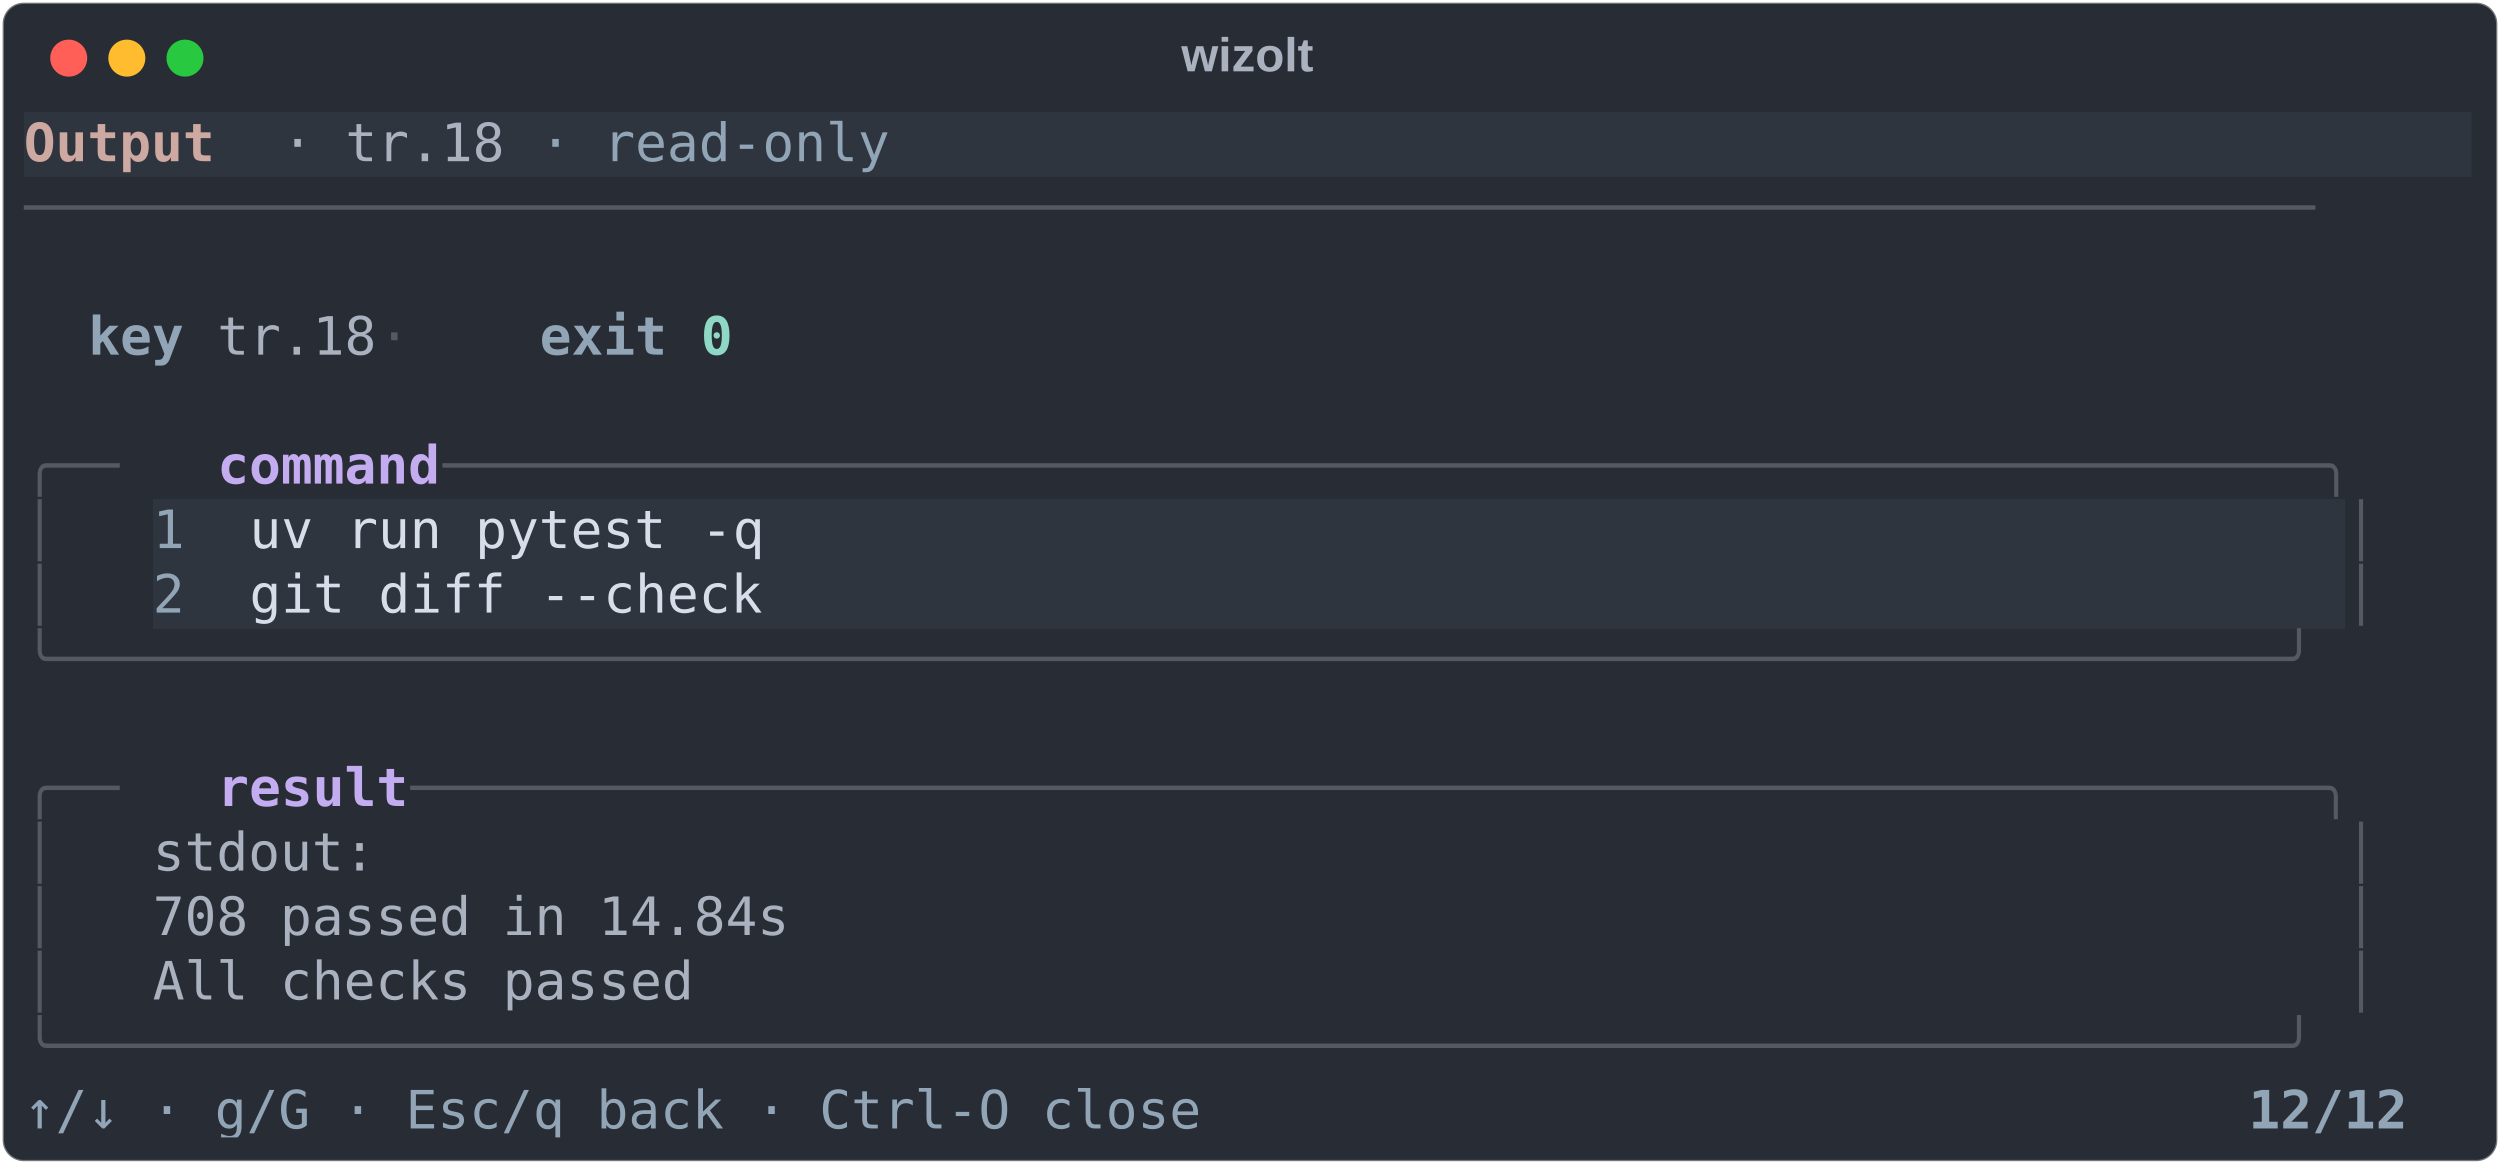
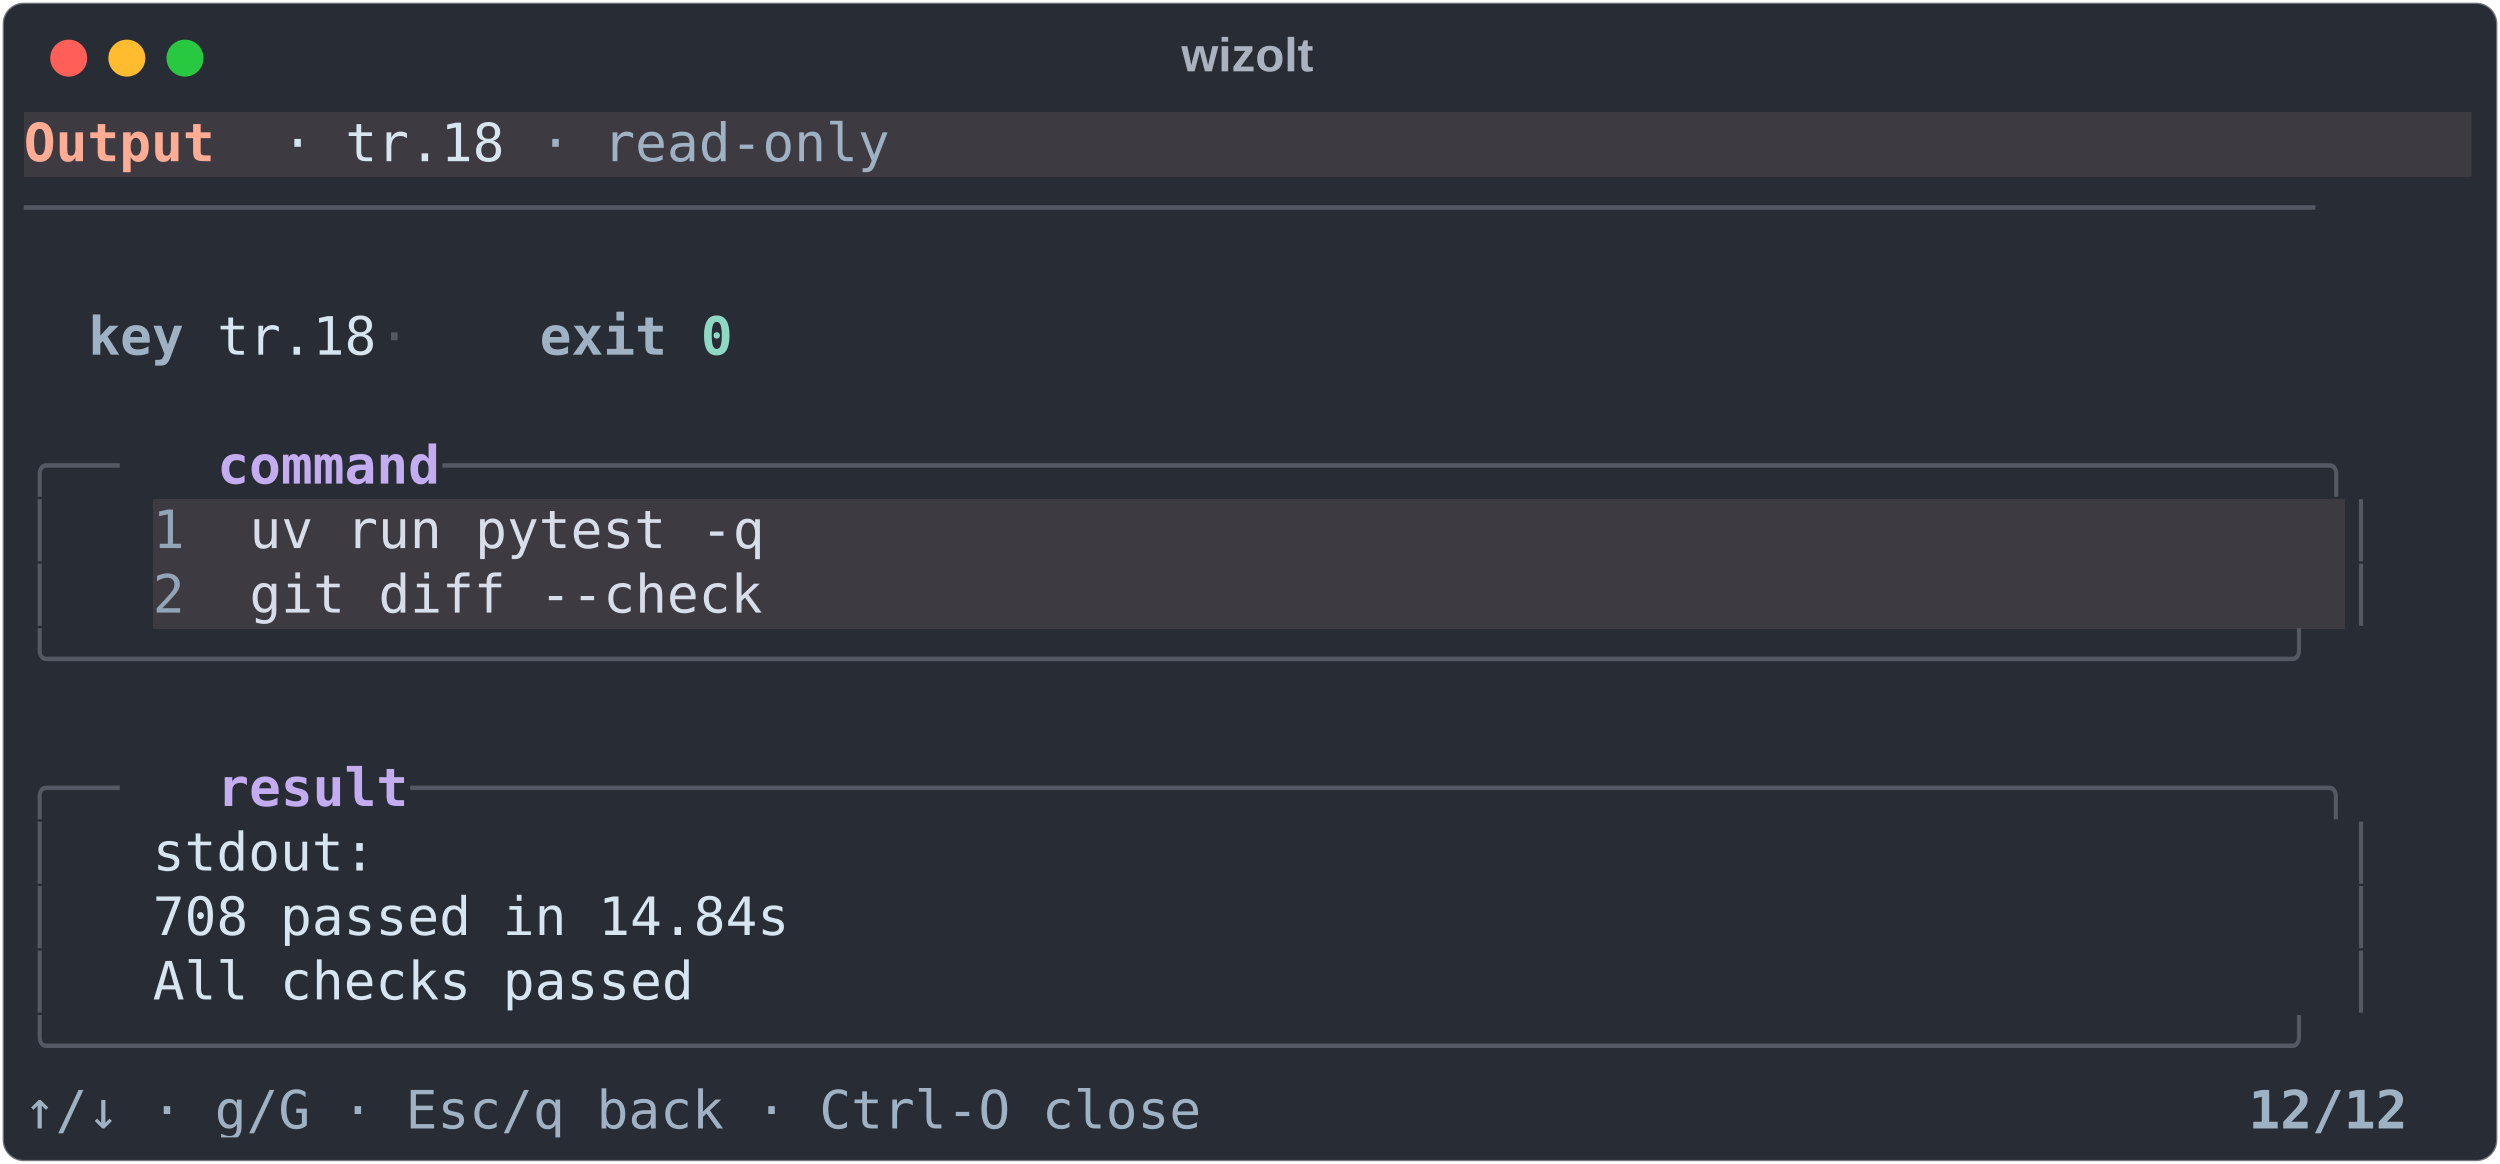
<svg xmlns="http://www.w3.org/2000/svg" class="rich-terminal" viewBox="0 0 946 440.4">
  <style>

    @font-face {
        font-family: "Fira Code";
        src: local("FiraCode-Regular"),
                url("https://cdnjs.cloudflare.com/ajax/libs/firacode/6.2.0/woff2/FiraCode-Regular.woff2") format("woff2"),
                url("https://cdnjs.cloudflare.com/ajax/libs/firacode/6.2.0/woff/FiraCode-Regular.woff") format("woff");
        font-style: normal;
        font-weight: 400;
    }
    @font-face {
        font-family: "Fira Code";
        src: local("FiraCode-Bold"),
                url("https://cdnjs.cloudflare.com/ajax/libs/firacode/6.2.0/woff2/FiraCode-Bold.woff2") format("woff2"),
                url("https://cdnjs.cloudflare.com/ajax/libs/firacode/6.2.0/woff/FiraCode-Bold.woff") format("woff");
        font-style: bold;
        font-weight: 700;
    }

    .tool-detail-bash-matrix {
        font-family: Fira Code, monospace;
        font-size: 20px;
        line-height: 24.4px;
        font-variant-east-asian: full-width;
    }

    .tool-detail-bash-title {
        font-size: 18px;
        font-weight: bold;
        font-family: arial;
    }

-     .tool-detail-bash-r1 { fill: #cda9a1;font-weight: bold }
- .tool-detail-bash-r2 { fill: #abb2bf }
- .tool-detail-bash-r3 { fill: #91a5b7 }
- .tool-detail-bash-r4 { fill: #545963 }
- .tool-detail-bash-r5 { fill: #91a5b7;font-weight: bold }
- .tool-detail-bash-r6 { fill: #8fd8c5;font-weight: bold }
- .tool-detail-bash-r7 { fill: #c4acf0;font-weight: bold }
- .tool-detail-bash-r8 { fill: #d8dee9 }
+     .tool-detail-bash-r1 { fill: #ffac95;font-weight: bold }
+ .tool-detail-bash-r2 { fill: #d7e5f1 }
+ .tool-detail-bash-r3 { fill: #9fb2c3 }
+ .tool-detail-bash-r4 { fill: #abb2bf }
+ .tool-detail-bash-r5 { fill: #545963 }
+ .tool-detail-bash-r6 { fill: #9fb2c3;font-weight: bold }
+ .tool-detail-bash-r7 { fill: #8fd8c5;font-weight: bold }
+ .tool-detail-bash-r8 { fill: #c4acf0;font-weight: bold }
+ .tool-detail-bash-r9 { fill: #91a5b7 }
+ .tool-detail-bash-r10 { fill: #d8dee9 }
    </style>
  <defs>
    <clipPath id="tool-detail-bash-clip-terminal">
      <rect x="0" y="0" width="926.2" height="389.4" />
    </clipPath>
    <clipPath id="tool-detail-bash-line-0">
      <rect x="0" y="1.5" width="927.2" height="24.65" />
    </clipPath>
    <clipPath id="tool-detail-bash-line-1">
      <rect x="0" y="25.9" width="927.2" height="24.65" />
    </clipPath>
    <clipPath id="tool-detail-bash-line-2">
      <rect x="0" y="50.3" width="927.2" height="24.65" />
    </clipPath>
    <clipPath id="tool-detail-bash-line-3">
      <rect x="0" y="74.7" width="927.2" height="24.65" />
    </clipPath>
    <clipPath id="tool-detail-bash-line-4">
      <rect x="0" y="99.1" width="927.2" height="24.65" />
    </clipPath>
    <clipPath id="tool-detail-bash-line-5">
      <rect x="0" y="123.5" width="927.2" height="24.65" />
    </clipPath>
    <clipPath id="tool-detail-bash-line-6">
      <rect x="0" y="147.9" width="927.2" height="24.65" />
    </clipPath>
    <clipPath id="tool-detail-bash-line-7">
      <rect x="0" y="172.3" width="927.2" height="24.65" />
    </clipPath>
    <clipPath id="tool-detail-bash-line-8">
      <rect x="0" y="196.7" width="927.2" height="24.65" />
    </clipPath>
    <clipPath id="tool-detail-bash-line-9">
      <rect x="0" y="221.1" width="927.2" height="24.65" />
    </clipPath>
    <clipPath id="tool-detail-bash-line-10">
      <rect x="0" y="245.5" width="927.2" height="24.65" />
    </clipPath>
    <clipPath id="tool-detail-bash-line-11">
      <rect x="0" y="269.9" width="927.2" height="24.65" />
    </clipPath>
    <clipPath id="tool-detail-bash-line-12">
      <rect x="0" y="294.3" width="927.2" height="24.65" />
    </clipPath>
    <clipPath id="tool-detail-bash-line-13">
      <rect x="0" y="318.7" width="927.2" height="24.65" />
    </clipPath>
    <clipPath id="tool-detail-bash-line-14">
      <rect x="0" y="343.1" width="927.2" height="24.65" />
    </clipPath>
  </defs>
  <rect fill="#282c34" stroke="rgba(255,255,255,0.35)" stroke-width="1" x="1" y="1" width="944" height="438.4" rx="8" />
  <text class="tool-detail-bash-title" fill="#abb2bf" text-anchor="middle" x="472" y="27">wizolt</text>
  <g transform="translate(26,22)">
    <circle cx="0" cy="0" r="7" fill="#ff5f57" />
    <circle cx="22" cy="0" r="7" fill="#febc2e" />
    <circle cx="44" cy="0" r="7" fill="#28c840" />
  </g>
  <g transform="translate(9, 41)" clip-path="url(#tool-detail-bash-clip-terminal)">
-     <rect fill="#2e353f" x="0" y="1.5" width="97.6" height="24.65" shape-rendering="crispEdges" />
-     <rect fill="#2e353f" x="97.6" y="1.5" width="97.6" height="24.65" shape-rendering="crispEdges" />
-     <rect fill="#2e353f" x="195.2" y="1.5" width="146.4" height="24.65" shape-rendering="crispEdges" />
-     <rect fill="#2e353f" x="341.6" y="1.5" width="585.6" height="24.65" shape-rendering="crispEdges" />
-     <rect fill="#2e353f" x="48.8" y="147.9" width="36.6" height="24.65" shape-rendering="crispEdges" />
-     <rect fill="#2e353f" x="85.4" y="147.9" width="24.4" height="24.65" shape-rendering="crispEdges" />
-     <rect fill="#2e353f" x="109.8" y="147.9" width="12.2" height="24.65" shape-rendering="crispEdges" />
-     <rect fill="#2e353f" x="122" y="147.9" width="36.6" height="24.65" shape-rendering="crispEdges" />
-     <rect fill="#2e353f" x="158.6" y="147.9" width="12.2" height="24.65" shape-rendering="crispEdges" />
-     <rect fill="#2e353f" x="170.8" y="147.9" width="73.2" height="24.65" shape-rendering="crispEdges" />
-     <rect fill="#2e353f" x="244" y="147.9" width="12.2" height="24.65" shape-rendering="crispEdges" />
-     <rect fill="#2e353f" x="256.2" y="147.9" width="24.4" height="24.65" shape-rendering="crispEdges" />
-     <rect fill="#2e353f" x="280.6" y="147.9" width="597.8" height="24.65" shape-rendering="crispEdges" />
-     <rect fill="#2e353f" x="48.8" y="172.3" width="36.6" height="24.65" shape-rendering="crispEdges" />
-     <rect fill="#2e353f" x="85.4" y="172.3" width="36.6" height="24.65" shape-rendering="crispEdges" />
-     <rect fill="#2e353f" x="122" y="172.3" width="12.2" height="24.65" shape-rendering="crispEdges" />
-     <rect fill="#2e353f" x="134.2" y="172.3" width="48.8" height="24.65" shape-rendering="crispEdges" />
-     <rect fill="#2e353f" x="183" y="172.3" width="12.2" height="24.65" shape-rendering="crispEdges" />
-     <rect fill="#2e353f" x="195.2" y="172.3" width="85.4" height="24.65" shape-rendering="crispEdges" />
-     <rect fill="#2e353f" x="280.6" y="172.3" width="597.8" height="24.65" shape-rendering="crispEdges" />
+     <rect fill="#3e3a41" x="0" y="1.5" width="97.6" height="24.65" shape-rendering="crispEdges" />
+     <rect fill="#3e3a41" x="97.6" y="1.5" width="97.6" height="24.65" shape-rendering="crispEdges" />
+     <rect fill="#3e3a41" x="195.2" y="1.5" width="146.4" height="24.65" shape-rendering="crispEdges" />
+     <rect fill="#3e3a41" x="341.6" y="1.5" width="585.6" height="24.65" shape-rendering="crispEdges" />
+     <rect fill="#3e3a41" x="48.8" y="147.9" width="36.6" height="24.65" shape-rendering="crispEdges" />
+     <rect fill="#3e3a41" x="85.4" y="147.9" width="24.4" height="24.65" shape-rendering="crispEdges" />
+     <rect fill="#3e3a41" x="109.8" y="147.9" width="12.2" height="24.65" shape-rendering="crispEdges" />
+     <rect fill="#3e3a41" x="122" y="147.9" width="36.6" height="24.65" shape-rendering="crispEdges" />
+     <rect fill="#3e3a41" x="158.6" y="147.9" width="12.2" height="24.65" shape-rendering="crispEdges" />
+     <rect fill="#3e3a41" x="170.8" y="147.9" width="73.2" height="24.65" shape-rendering="crispEdges" />
+     <rect fill="#3e3a41" x="244" y="147.9" width="12.2" height="24.65" shape-rendering="crispEdges" />
+     <rect fill="#3e3a41" x="256.2" y="147.9" width="24.4" height="24.65" shape-rendering="crispEdges" />
+     <rect fill="#3e3a41" x="280.6" y="147.9" width="597.8" height="24.65" shape-rendering="crispEdges" />
+     <rect fill="#3e3a41" x="48.8" y="172.3" width="36.6" height="24.65" shape-rendering="crispEdges" />
+     <rect fill="#3e3a41" x="85.4" y="172.3" width="36.6" height="24.65" shape-rendering="crispEdges" />
+     <rect fill="#3e3a41" x="122" y="172.3" width="12.2" height="24.65" shape-rendering="crispEdges" />
+     <rect fill="#3e3a41" x="134.2" y="172.3" width="48.8" height="24.65" shape-rendering="crispEdges" />
+     <rect fill="#3e3a41" x="183" y="172.3" width="12.2" height="24.65" shape-rendering="crispEdges" />
+     <rect fill="#3e3a41" x="195.2" y="172.3" width="85.4" height="24.65" shape-rendering="crispEdges" />
+     <rect fill="#3e3a41" x="280.6" y="172.3" width="597.8" height="24.65" shape-rendering="crispEdges" />
    <g class="tool-detail-bash-matrix">
      <text class="tool-detail-bash-r1" x="0" y="20" textLength="97.6" clip-path="url(#tool-detail-bash-line-0)">  Output</text>
      <text class="tool-detail-bash-r2" x="97.6" y="20" textLength="97.6" clip-path="url(#tool-detail-bash-line-0)"> · tr.18</text>
      <text class="tool-detail-bash-r3" x="195.2" y="20" textLength="146.4" clip-path="url(#tool-detail-bash-line-0)"> · read-only</text>
-       <text class="tool-detail-bash-r2" x="927.2" y="20" textLength="12.2" clip-path="url(#tool-detail-bash-line-0)">
+       <text class="tool-detail-bash-r4" x="927.2" y="20" textLength="12.2" clip-path="url(#tool-detail-bash-line-0)">
</text>
-       <text class="tool-detail-bash-r4" x="0" y="44.4" textLength="902.8" clip-path="url(#tool-detail-bash-line-1)">  ────────────────────────────────────────────────────────────────────────</text>
-       <text class="tool-detail-bash-r2" x="927.2" y="44.4" textLength="12.2" clip-path="url(#tool-detail-bash-line-1)">
+       <text class="tool-detail-bash-r5" x="0" y="44.4" textLength="902.8" clip-path="url(#tool-detail-bash-line-1)">  ────────────────────────────────────────────────────────────────────────</text>
+       <text class="tool-detail-bash-r4" x="927.2" y="44.4" textLength="12.2" clip-path="url(#tool-detail-bash-line-1)">
</text>
-       <text class="tool-detail-bash-r2" x="927.2" y="68.8" textLength="12.2" clip-path="url(#tool-detail-bash-line-2)">
+       <text class="tool-detail-bash-r4" x="927.2" y="68.8" textLength="12.2" clip-path="url(#tool-detail-bash-line-2)">
</text>
-       <text class="tool-detail-bash-r5" x="24.4" y="93.2" textLength="48.8" clip-path="url(#tool-detail-bash-line-3)">key </text>
+       <text class="tool-detail-bash-r6" x="24.4" y="93.2" textLength="48.8" clip-path="url(#tool-detail-bash-line-3)">key </text>
      <text class="tool-detail-bash-r2" x="73.2" y="93.2" textLength="61" clip-path="url(#tool-detail-bash-line-3)">tr.18</text>
-       <text class="tool-detail-bash-r4" x="134.2" y="93.2" textLength="61" clip-path="url(#tool-detail-bash-line-3)">  ·  </text>
-       <text class="tool-detail-bash-r5" x="195.2" y="93.2" textLength="61" clip-path="url(#tool-detail-bash-line-3)">exit </text>
-       <text class="tool-detail-bash-r6" x="256.2" y="93.2" textLength="12.2" clip-path="url(#tool-detail-bash-line-3)">0</text>
-       <text class="tool-detail-bash-r2" x="927.2" y="93.2" textLength="12.2" clip-path="url(#tool-detail-bash-line-3)">
+       <text class="tool-detail-bash-r5" x="134.2" y="93.2" textLength="61" clip-path="url(#tool-detail-bash-line-3)">  ·  </text>
+       <text class="tool-detail-bash-r6" x="195.2" y="93.2" textLength="61" clip-path="url(#tool-detail-bash-line-3)">exit </text>
+       <text class="tool-detail-bash-r7" x="256.2" y="93.2" textLength="12.2" clip-path="url(#tool-detail-bash-line-3)">0</text>
+       <text class="tool-detail-bash-r4" x="927.2" y="93.2" textLength="12.2" clip-path="url(#tool-detail-bash-line-3)">
</text>
-       <text class="tool-detail-bash-r2" x="927.2" y="117.6" textLength="12.2" clip-path="url(#tool-detail-bash-line-4)">
+       <text class="tool-detail-bash-r4" x="927.2" y="117.6" textLength="12.2" clip-path="url(#tool-detail-bash-line-4)">
</text>
-       <text class="tool-detail-bash-r4" x="0" y="142" textLength="73.2" clip-path="url(#tool-detail-bash-line-5)">  ╭── </text>
-       <text class="tool-detail-bash-r7" x="73.2" y="142" textLength="85.4" clip-path="url(#tool-detail-bash-line-5)">command</text>
-       <text class="tool-detail-bash-r4" x="158.6" y="142" textLength="744.2" clip-path="url(#tool-detail-bash-line-5)"> ───────────────────────────────────────────────────────────╮</text>
-       <text class="tool-detail-bash-r2" x="927.2" y="142" textLength="12.2" clip-path="url(#tool-detail-bash-line-5)">
+       <text class="tool-detail-bash-r5" x="0" y="142" textLength="73.2" clip-path="url(#tool-detail-bash-line-5)">  ╭── </text>
+       <text class="tool-detail-bash-r8" x="73.2" y="142" textLength="85.4" clip-path="url(#tool-detail-bash-line-5)">command</text>
+       <text class="tool-detail-bash-r5" x="158.6" y="142" textLength="744.2" clip-path="url(#tool-detail-bash-line-5)"> ───────────────────────────────────────────────────────────╮</text>
+       <text class="tool-detail-bash-r4" x="927.2" y="142" textLength="12.2" clip-path="url(#tool-detail-bash-line-5)">
</text>
-       <text class="tool-detail-bash-r4" x="0" y="166.4" textLength="48.8" clip-path="url(#tool-detail-bash-line-6)">  │ </text>
-       <text class="tool-detail-bash-r3" x="48.8" y="166.4" textLength="36.6" clip-path="url(#tool-detail-bash-line-6)">1  </text>
-       <text class="tool-detail-bash-r8" x="85.4" y="166.4" textLength="24.4" clip-path="url(#tool-detail-bash-line-6)">uv</text>
-       <text class="tool-detail-bash-r8" x="122" y="166.4" textLength="36.6" clip-path="url(#tool-detail-bash-line-6)">run</text>
-       <text class="tool-detail-bash-r8" x="170.8" y="166.4" textLength="73.2" clip-path="url(#tool-detail-bash-line-6)">pytest</text>
-       <text class="tool-detail-bash-r8" x="256.2" y="166.4" textLength="24.4" clip-path="url(#tool-detail-bash-line-6)">-q</text>
-       <text class="tool-detail-bash-r4" x="878.4" y="166.4" textLength="24.4" clip-path="url(#tool-detail-bash-line-6)"> │</text>
-       <text class="tool-detail-bash-r2" x="927.2" y="166.4" textLength="12.2" clip-path="url(#tool-detail-bash-line-6)">
+       <text class="tool-detail-bash-r5" x="0" y="166.4" textLength="48.8" clip-path="url(#tool-detail-bash-line-6)">  │ </text>
+       <text class="tool-detail-bash-r9" x="48.8" y="166.4" textLength="36.6" clip-path="url(#tool-detail-bash-line-6)">1  </text>
+       <text class="tool-detail-bash-r10" x="85.4" y="166.4" textLength="24.4" clip-path="url(#tool-detail-bash-line-6)">uv</text>
+       <text class="tool-detail-bash-r10" x="122" y="166.4" textLength="36.6" clip-path="url(#tool-detail-bash-line-6)">run</text>
+       <text class="tool-detail-bash-r10" x="170.8" y="166.4" textLength="73.2" clip-path="url(#tool-detail-bash-line-6)">pytest</text>
+       <text class="tool-detail-bash-r10" x="256.2" y="166.4" textLength="24.4" clip-path="url(#tool-detail-bash-line-6)">-q</text>
+       <text class="tool-detail-bash-r5" x="878.4" y="166.4" textLength="24.4" clip-path="url(#tool-detail-bash-line-6)"> │</text>
+       <text class="tool-detail-bash-r4" x="927.2" y="166.4" textLength="12.2" clip-path="url(#tool-detail-bash-line-6)">
</text>
-       <text class="tool-detail-bash-r4" x="0" y="190.8" textLength="48.8" clip-path="url(#tool-detail-bash-line-7)">  │ </text>
-       <text class="tool-detail-bash-r3" x="48.8" y="190.8" textLength="36.6" clip-path="url(#tool-detail-bash-line-7)">2  </text>
-       <text class="tool-detail-bash-r8" x="85.4" y="190.8" textLength="36.6" clip-path="url(#tool-detail-bash-line-7)">git</text>
-       <text class="tool-detail-bash-r8" x="134.2" y="190.8" textLength="48.8" clip-path="url(#tool-detail-bash-line-7)">diff</text>
-       <text class="tool-detail-bash-r8" x="195.2" y="190.8" textLength="85.4" clip-path="url(#tool-detail-bash-line-7)">--check</text>
-       <text class="tool-detail-bash-r4" x="878.4" y="190.8" textLength="24.4" clip-path="url(#tool-detail-bash-line-7)"> │</text>
-       <text class="tool-detail-bash-r2" x="927.2" y="190.8" textLength="12.2" clip-path="url(#tool-detail-bash-line-7)">
+       <text class="tool-detail-bash-r5" x="0" y="190.8" textLength="48.8" clip-path="url(#tool-detail-bash-line-7)">  │ </text>
+       <text class="tool-detail-bash-r9" x="48.8" y="190.8" textLength="36.6" clip-path="url(#tool-detail-bash-line-7)">2  </text>
+       <text class="tool-detail-bash-r10" x="85.4" y="190.8" textLength="36.6" clip-path="url(#tool-detail-bash-line-7)">git</text>
+       <text class="tool-detail-bash-r10" x="134.2" y="190.8" textLength="48.8" clip-path="url(#tool-detail-bash-line-7)">diff</text>
+       <text class="tool-detail-bash-r10" x="195.2" y="190.8" textLength="85.4" clip-path="url(#tool-detail-bash-line-7)">--check</text>
+       <text class="tool-detail-bash-r5" x="878.4" y="190.8" textLength="24.4" clip-path="url(#tool-detail-bash-line-7)"> │</text>
+       <text class="tool-detail-bash-r4" x="927.2" y="190.8" textLength="12.2" clip-path="url(#tool-detail-bash-line-7)">
</text>
-       <text class="tool-detail-bash-r4" x="0" y="215.2" textLength="902.8" clip-path="url(#tool-detail-bash-line-8)">  ╰──────────────────────────────────────────────────────────────────────╯</text>
-       <text class="tool-detail-bash-r2" x="927.2" y="215.2" textLength="12.2" clip-path="url(#tool-detail-bash-line-8)">
+       <text class="tool-detail-bash-r5" x="0" y="215.2" textLength="902.8" clip-path="url(#tool-detail-bash-line-8)">  ╰──────────────────────────────────────────────────────────────────────╯</text>
+       <text class="tool-detail-bash-r4" x="927.2" y="215.2" textLength="12.2" clip-path="url(#tool-detail-bash-line-8)">
</text>
-       <text class="tool-detail-bash-r2" x="927.2" y="239.6" textLength="12.2" clip-path="url(#tool-detail-bash-line-9)">
+       <text class="tool-detail-bash-r4" x="927.2" y="239.6" textLength="12.2" clip-path="url(#tool-detail-bash-line-9)">
</text>
-       <text class="tool-detail-bash-r4" x="0" y="264" textLength="73.2" clip-path="url(#tool-detail-bash-line-10)">  ╭── </text>
-       <text class="tool-detail-bash-r7" x="73.2" y="264" textLength="73.2" clip-path="url(#tool-detail-bash-line-10)">result</text>
-       <text class="tool-detail-bash-r4" x="146.4" y="264" textLength="756.4" clip-path="url(#tool-detail-bash-line-10)"> ────────────────────────────────────────────────────────────╮</text>
-       <text class="tool-detail-bash-r2" x="927.2" y="264" textLength="12.2" clip-path="url(#tool-detail-bash-line-10)">
+       <text class="tool-detail-bash-r5" x="0" y="264" textLength="73.2" clip-path="url(#tool-detail-bash-line-10)">  ╭── </text>
+       <text class="tool-detail-bash-r8" x="73.2" y="264" textLength="73.2" clip-path="url(#tool-detail-bash-line-10)">result</text>
+       <text class="tool-detail-bash-r5" x="146.4" y="264" textLength="756.4" clip-path="url(#tool-detail-bash-line-10)"> ────────────────────────────────────────────────────────────╮</text>
+       <text class="tool-detail-bash-r4" x="927.2" y="264" textLength="12.2" clip-path="url(#tool-detail-bash-line-10)">
</text>
-       <text class="tool-detail-bash-r4" x="0" y="288.4" textLength="48.8" clip-path="url(#tool-detail-bash-line-11)">  │ </text>
+       <text class="tool-detail-bash-r5" x="0" y="288.4" textLength="48.8" clip-path="url(#tool-detail-bash-line-11)">  │ </text>
      <text class="tool-detail-bash-r2" x="48.8" y="288.4" textLength="829.6" clip-path="url(#tool-detail-bash-line-11)">stdout:                                                             </text>
-       <text class="tool-detail-bash-r4" x="878.4" y="288.4" textLength="24.4" clip-path="url(#tool-detail-bash-line-11)"> │</text>
-       <text class="tool-detail-bash-r2" x="927.2" y="288.4" textLength="12.2" clip-path="url(#tool-detail-bash-line-11)">
+       <text class="tool-detail-bash-r5" x="878.4" y="288.4" textLength="24.4" clip-path="url(#tool-detail-bash-line-11)"> │</text>
+       <text class="tool-detail-bash-r4" x="927.2" y="288.4" textLength="12.2" clip-path="url(#tool-detail-bash-line-11)">
</text>
-       <text class="tool-detail-bash-r4" x="0" y="312.8" textLength="48.8" clip-path="url(#tool-detail-bash-line-12)">  │ </text>
+       <text class="tool-detail-bash-r5" x="0" y="312.8" textLength="48.8" clip-path="url(#tool-detail-bash-line-12)">  │ </text>
      <text class="tool-detail-bash-r2" x="48.8" y="312.8" textLength="829.6" clip-path="url(#tool-detail-bash-line-12)">  708 passed in 14.84s                                              </text>
-       <text class="tool-detail-bash-r4" x="878.4" y="312.8" textLength="24.4" clip-path="url(#tool-detail-bash-line-12)"> │</text>
-       <text class="tool-detail-bash-r2" x="927.2" y="312.8" textLength="12.2" clip-path="url(#tool-detail-bash-line-12)">
+       <text class="tool-detail-bash-r5" x="878.4" y="312.8" textLength="24.4" clip-path="url(#tool-detail-bash-line-12)"> │</text>
+       <text class="tool-detail-bash-r4" x="927.2" y="312.8" textLength="12.2" clip-path="url(#tool-detail-bash-line-12)">
</text>
-       <text class="tool-detail-bash-r4" x="0" y="337.2" textLength="48.8" clip-path="url(#tool-detail-bash-line-13)">  │ </text>
+       <text class="tool-detail-bash-r5" x="0" y="337.2" textLength="48.8" clip-path="url(#tool-detail-bash-line-13)">  │ </text>
      <text class="tool-detail-bash-r2" x="48.8" y="337.2" textLength="829.6" clip-path="url(#tool-detail-bash-line-13)">  All checks passed                                                 </text>
-       <text class="tool-detail-bash-r4" x="878.4" y="337.2" textLength="24.4" clip-path="url(#tool-detail-bash-line-13)"> │</text>
-       <text class="tool-detail-bash-r2" x="927.2" y="337.2" textLength="12.2" clip-path="url(#tool-detail-bash-line-13)">
+       <text class="tool-detail-bash-r5" x="878.4" y="337.2" textLength="24.4" clip-path="url(#tool-detail-bash-line-13)"> │</text>
+       <text class="tool-detail-bash-r4" x="927.2" y="337.2" textLength="12.2" clip-path="url(#tool-detail-bash-line-13)">
</text>
-       <text class="tool-detail-bash-r4" x="0" y="361.6" textLength="902.8" clip-path="url(#tool-detail-bash-line-14)">  ╰──────────────────────────────────────────────────────────────────────╯</text>
-       <text class="tool-detail-bash-r2" x="927.2" y="361.6" textLength="12.2" clip-path="url(#tool-detail-bash-line-14)">
+       <text class="tool-detail-bash-r5" x="0" y="361.6" textLength="902.8" clip-path="url(#tool-detail-bash-line-14)">  ╰──────────────────────────────────────────────────────────────────────╯</text>
+       <text class="tool-detail-bash-r4" x="927.2" y="361.6" textLength="12.2" clip-path="url(#tool-detail-bash-line-14)">
</text>
      <text class="tool-detail-bash-r3" x="0" y="386" textLength="841.8" clip-path="url(#tool-detail-bash-line-15)">  ↑/↓ · g/G · Esc/q back · Ctrl-O close                              </text>
-       <text class="tool-detail-bash-r5" x="841.8" y="386" textLength="73.2" clip-path="url(#tool-detail-bash-line-15)"> 12/12</text>
-       <text class="tool-detail-bash-r2" x="927.2" y="386" textLength="12.2" clip-path="url(#tool-detail-bash-line-15)">
+       <text class="tool-detail-bash-r6" x="841.8" y="386" textLength="73.2" clip-path="url(#tool-detail-bash-line-15)"> 12/12</text>
+       <text class="tool-detail-bash-r4" x="927.2" y="386" textLength="12.2" clip-path="url(#tool-detail-bash-line-15)">
</text>
    </g>
  </g>
</svg>
